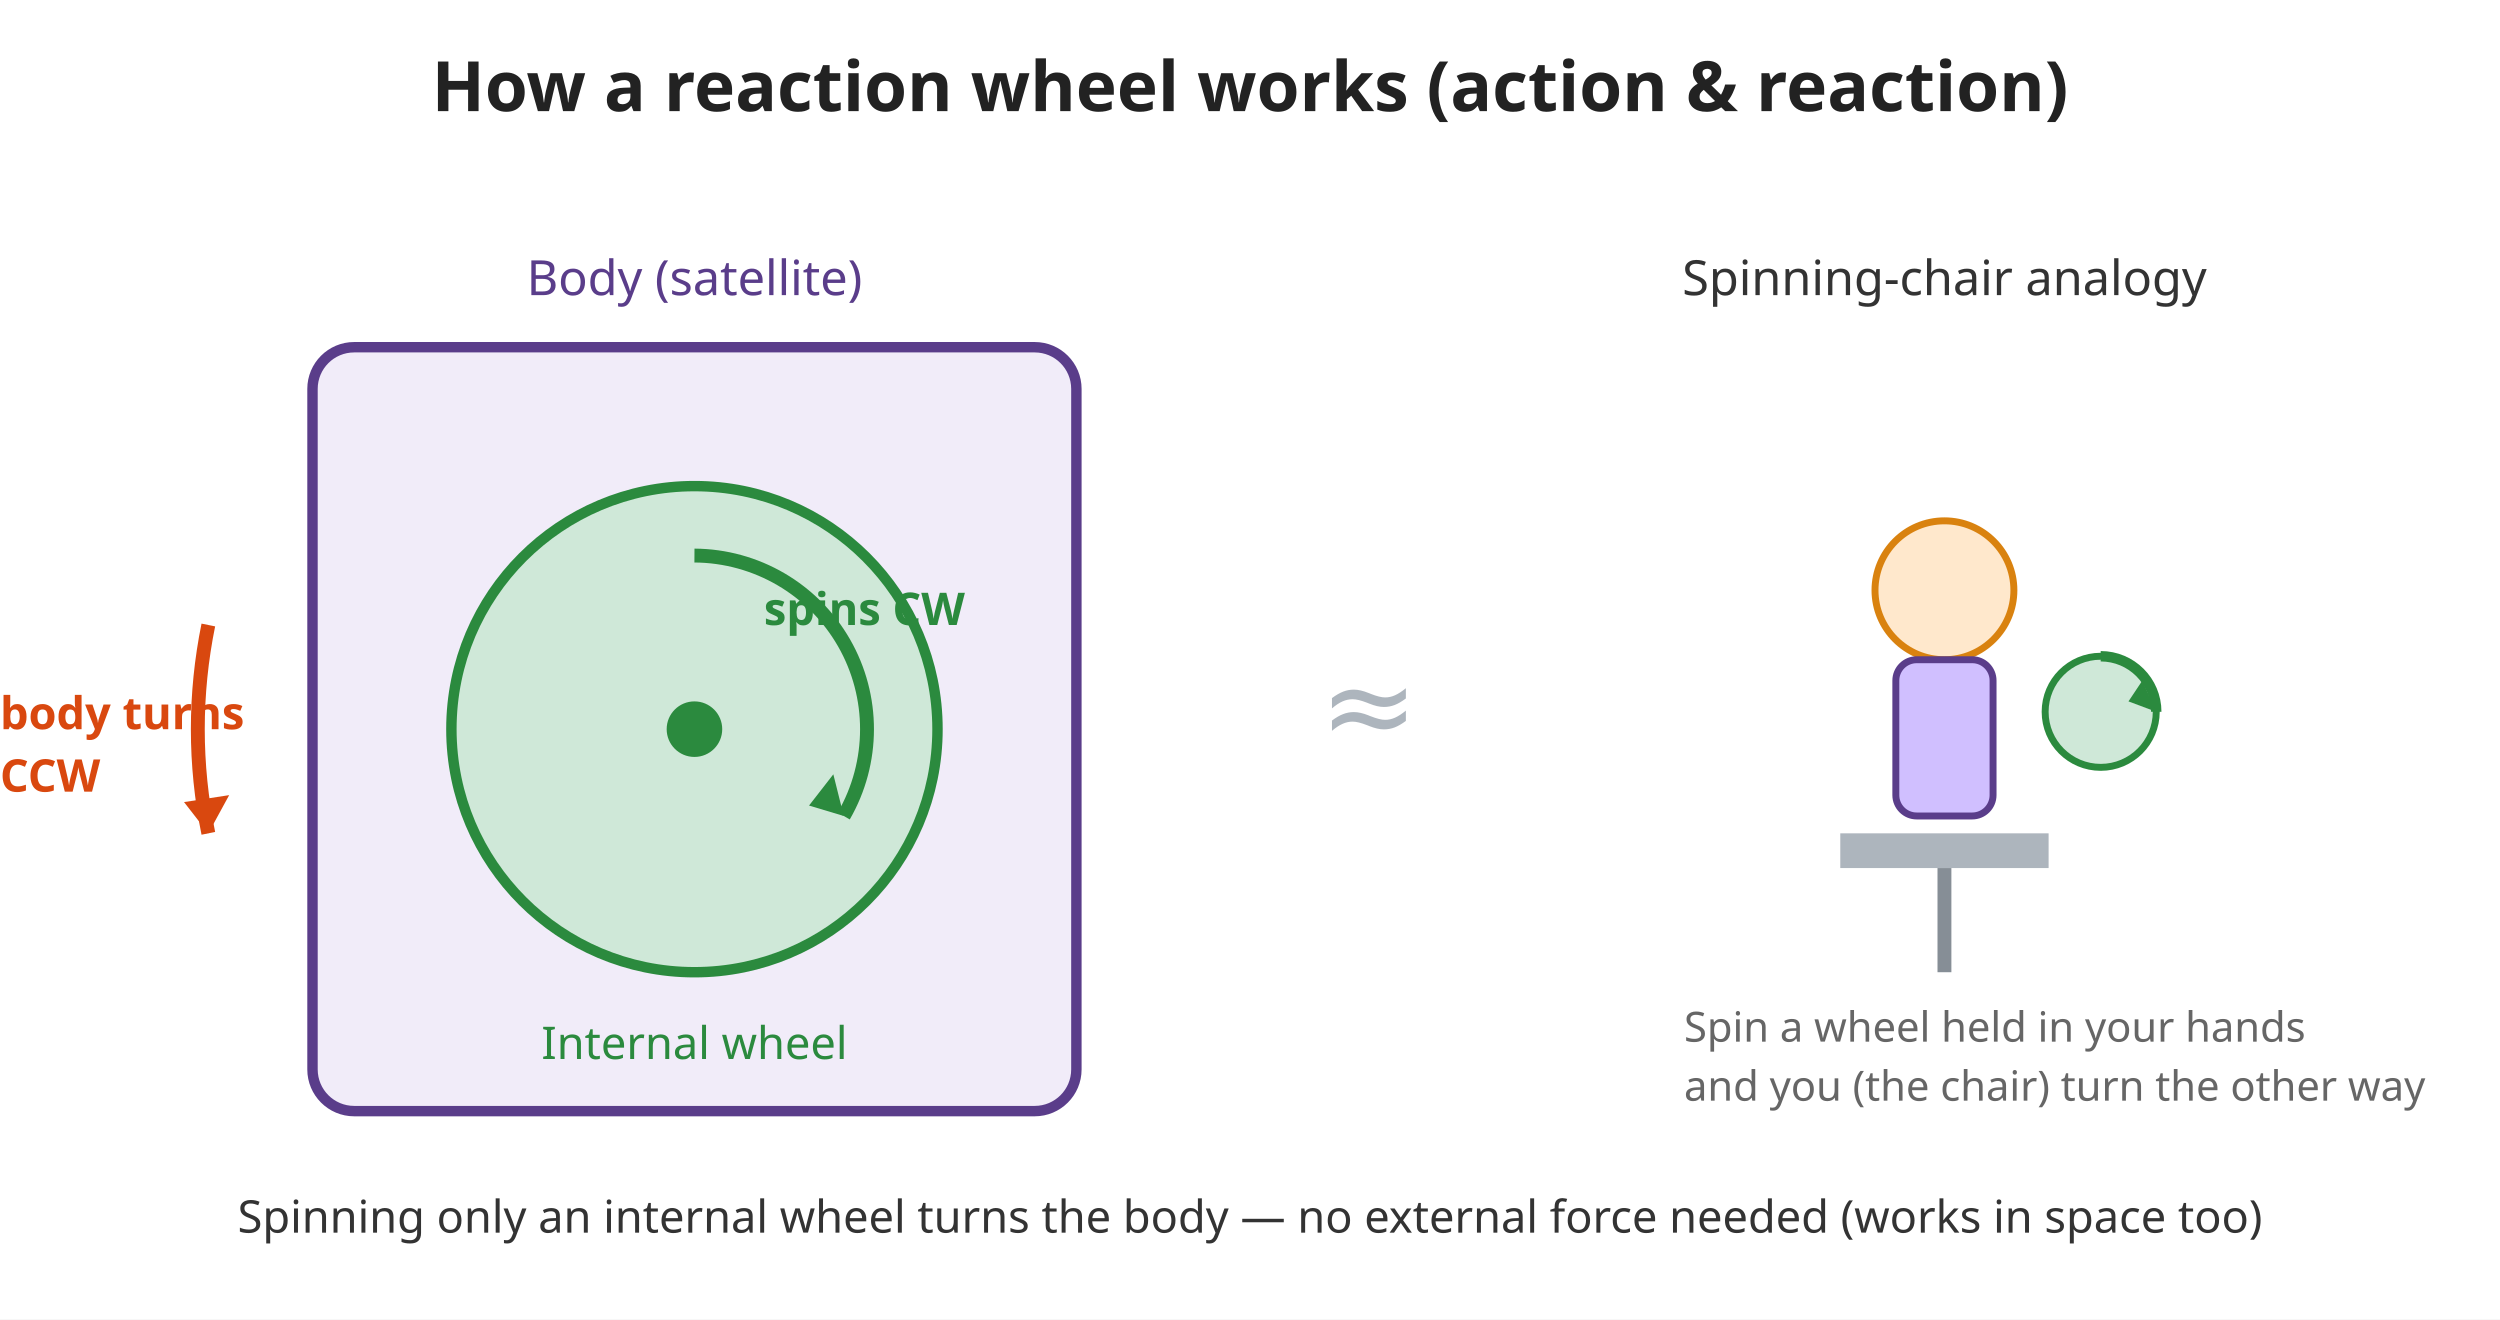
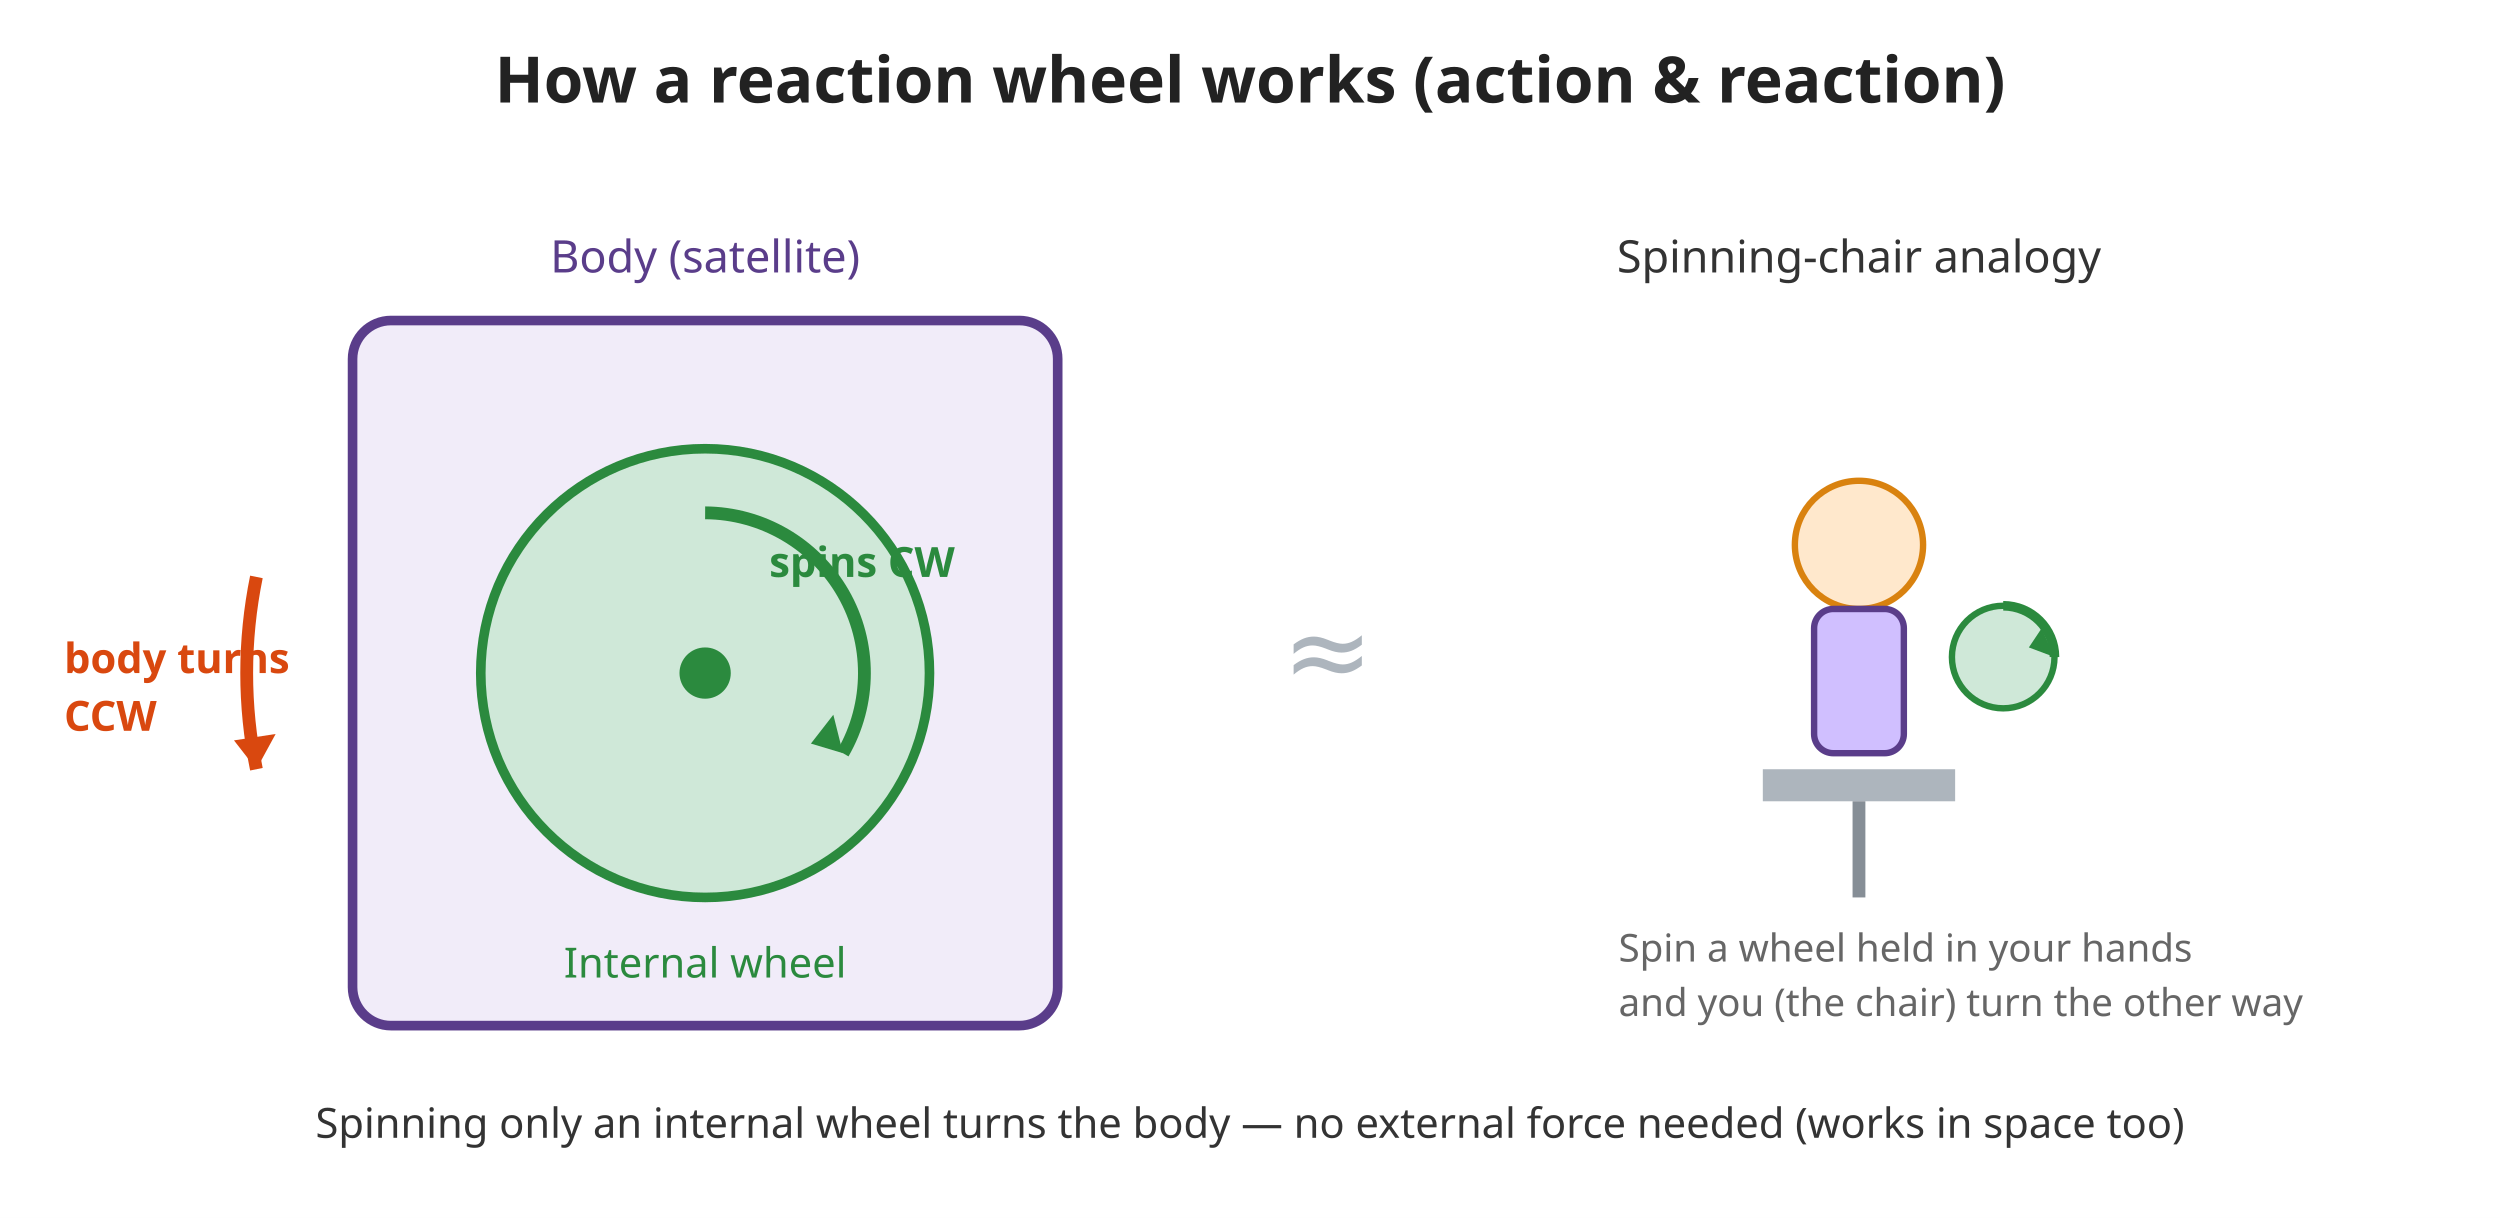
- <svg xmlns="http://www.w3.org/2000/svg" viewBox="0 0 720 380" font-family="sans-serif">
-   <rect width="720" height="380" fill="#ffffff" />
-   <text x="360" y="32" font-size="20" font-weight="bold" text-anchor="middle" fill="#222">How a reaction wheel works (action &amp; reaction)</text>
+ <svg xmlns="http://www.w3.org/2000/svg" viewBox="-20 0 780 380" font-family="sans-serif">
+   <rect x="-20" width="780" height="380" fill="#ffffff" />
+   <text x="370" y="32" font-size="20" font-weight="bold" text-anchor="middle" fill="#222">How a reaction wheel works (action &amp; reaction)</text>
  <g transform="translate(200,210)">
    <rect x="-110" y="-110" width="220" height="220" rx="12" fill="#f1ecf9" stroke="#5a3d8a" stroke-width="3" />
    <text x="0" y="-125" font-size="14" text-anchor="middle" fill="#5a3d8a">Body (satellite)</text>
    <circle cx="0" cy="0" r="70" fill="#cfe8d8" stroke="#2b8a3e" stroke-width="3" />
    <circle cx="0" cy="0" r="8" fill="#2b8a3e" />
    <text x="0" y="95" font-size="13" text-anchor="middle" fill="#2b8a3e">Internal wheel</text>
    <path d="M 0 -50 A 50 50 0 0 1 43 25" fill="none" stroke="#2b8a3e" stroke-width="4" />
    <polygon points="43,25 33,22 40,13" fill="#2b8a3e" />
    <text x="20" y="-30" font-size="13" fill="#2b8a3e" font-weight="bold">spins CW</text>
    <path d="M -140 -30 A 150 150 0 0 0 -140 30" fill="none" stroke="#d9480f" stroke-width="4" />
    <polygon points="-140,30 -134,19 -147,21" fill="#d9480f" />
    <text x="-200" y="0" font-size="13" fill="#d9480f" font-weight="bold">body turns</text>
    <text x="-200" y="18" font-size="13" fill="#d9480f" font-weight="bold">CCW</text>
  </g>
  <text x="380" y="215" font-size="34" fill="#adb5bd">≈</text>
  <g transform="translate(560,210)">
    <text x="0" y="-125" font-size="14" text-anchor="middle" fill="#333">Spinning-chair analogy</text>
    <circle cx="0" cy="-40" r="20" fill="#ffe8cc" stroke="#d9820f" stroke-width="2" />
    <rect x="-14" y="-20" width="28" height="45" rx="6" fill="#d0bfff" stroke="#5a3d8a" stroke-width="2" />
    <rect x="-30" y="30" width="60" height="10" fill="#adb5bd" />
    <line x1="0" y1="40" x2="0" y2="70" stroke="#868e96" stroke-width="4" />
    <circle cx="45" cy="-5" r="16" fill="#cfe8d8" stroke="#2b8a3e" stroke-width="2" />
    <path d="M 45 -21 A 16 16 0 0 1 61 -5" fill="none" stroke="#2b8a3e" stroke-width="3" />
    <polygon points="61,-5 53,-8 57,-14" fill="#2b8a3e" />
    <text x="-75" y="90" font-size="12" fill="#666">Spin a wheel held in your hands</text>
    <text x="-75" y="107" font-size="12" fill="#666">and you (the chair) turn the other way</text>
  </g>
-   <text x="360" y="355" font-size="13" text-anchor="middle" fill="#333">Spinning only an internal wheel turns the body — no external force needed (works in space too)</text>
+   <text x="370" y="355" font-size="13" text-anchor="middle" fill="#333">Spinning only an internal wheel turns the body — no external force needed (works in space too)</text>
</svg>
